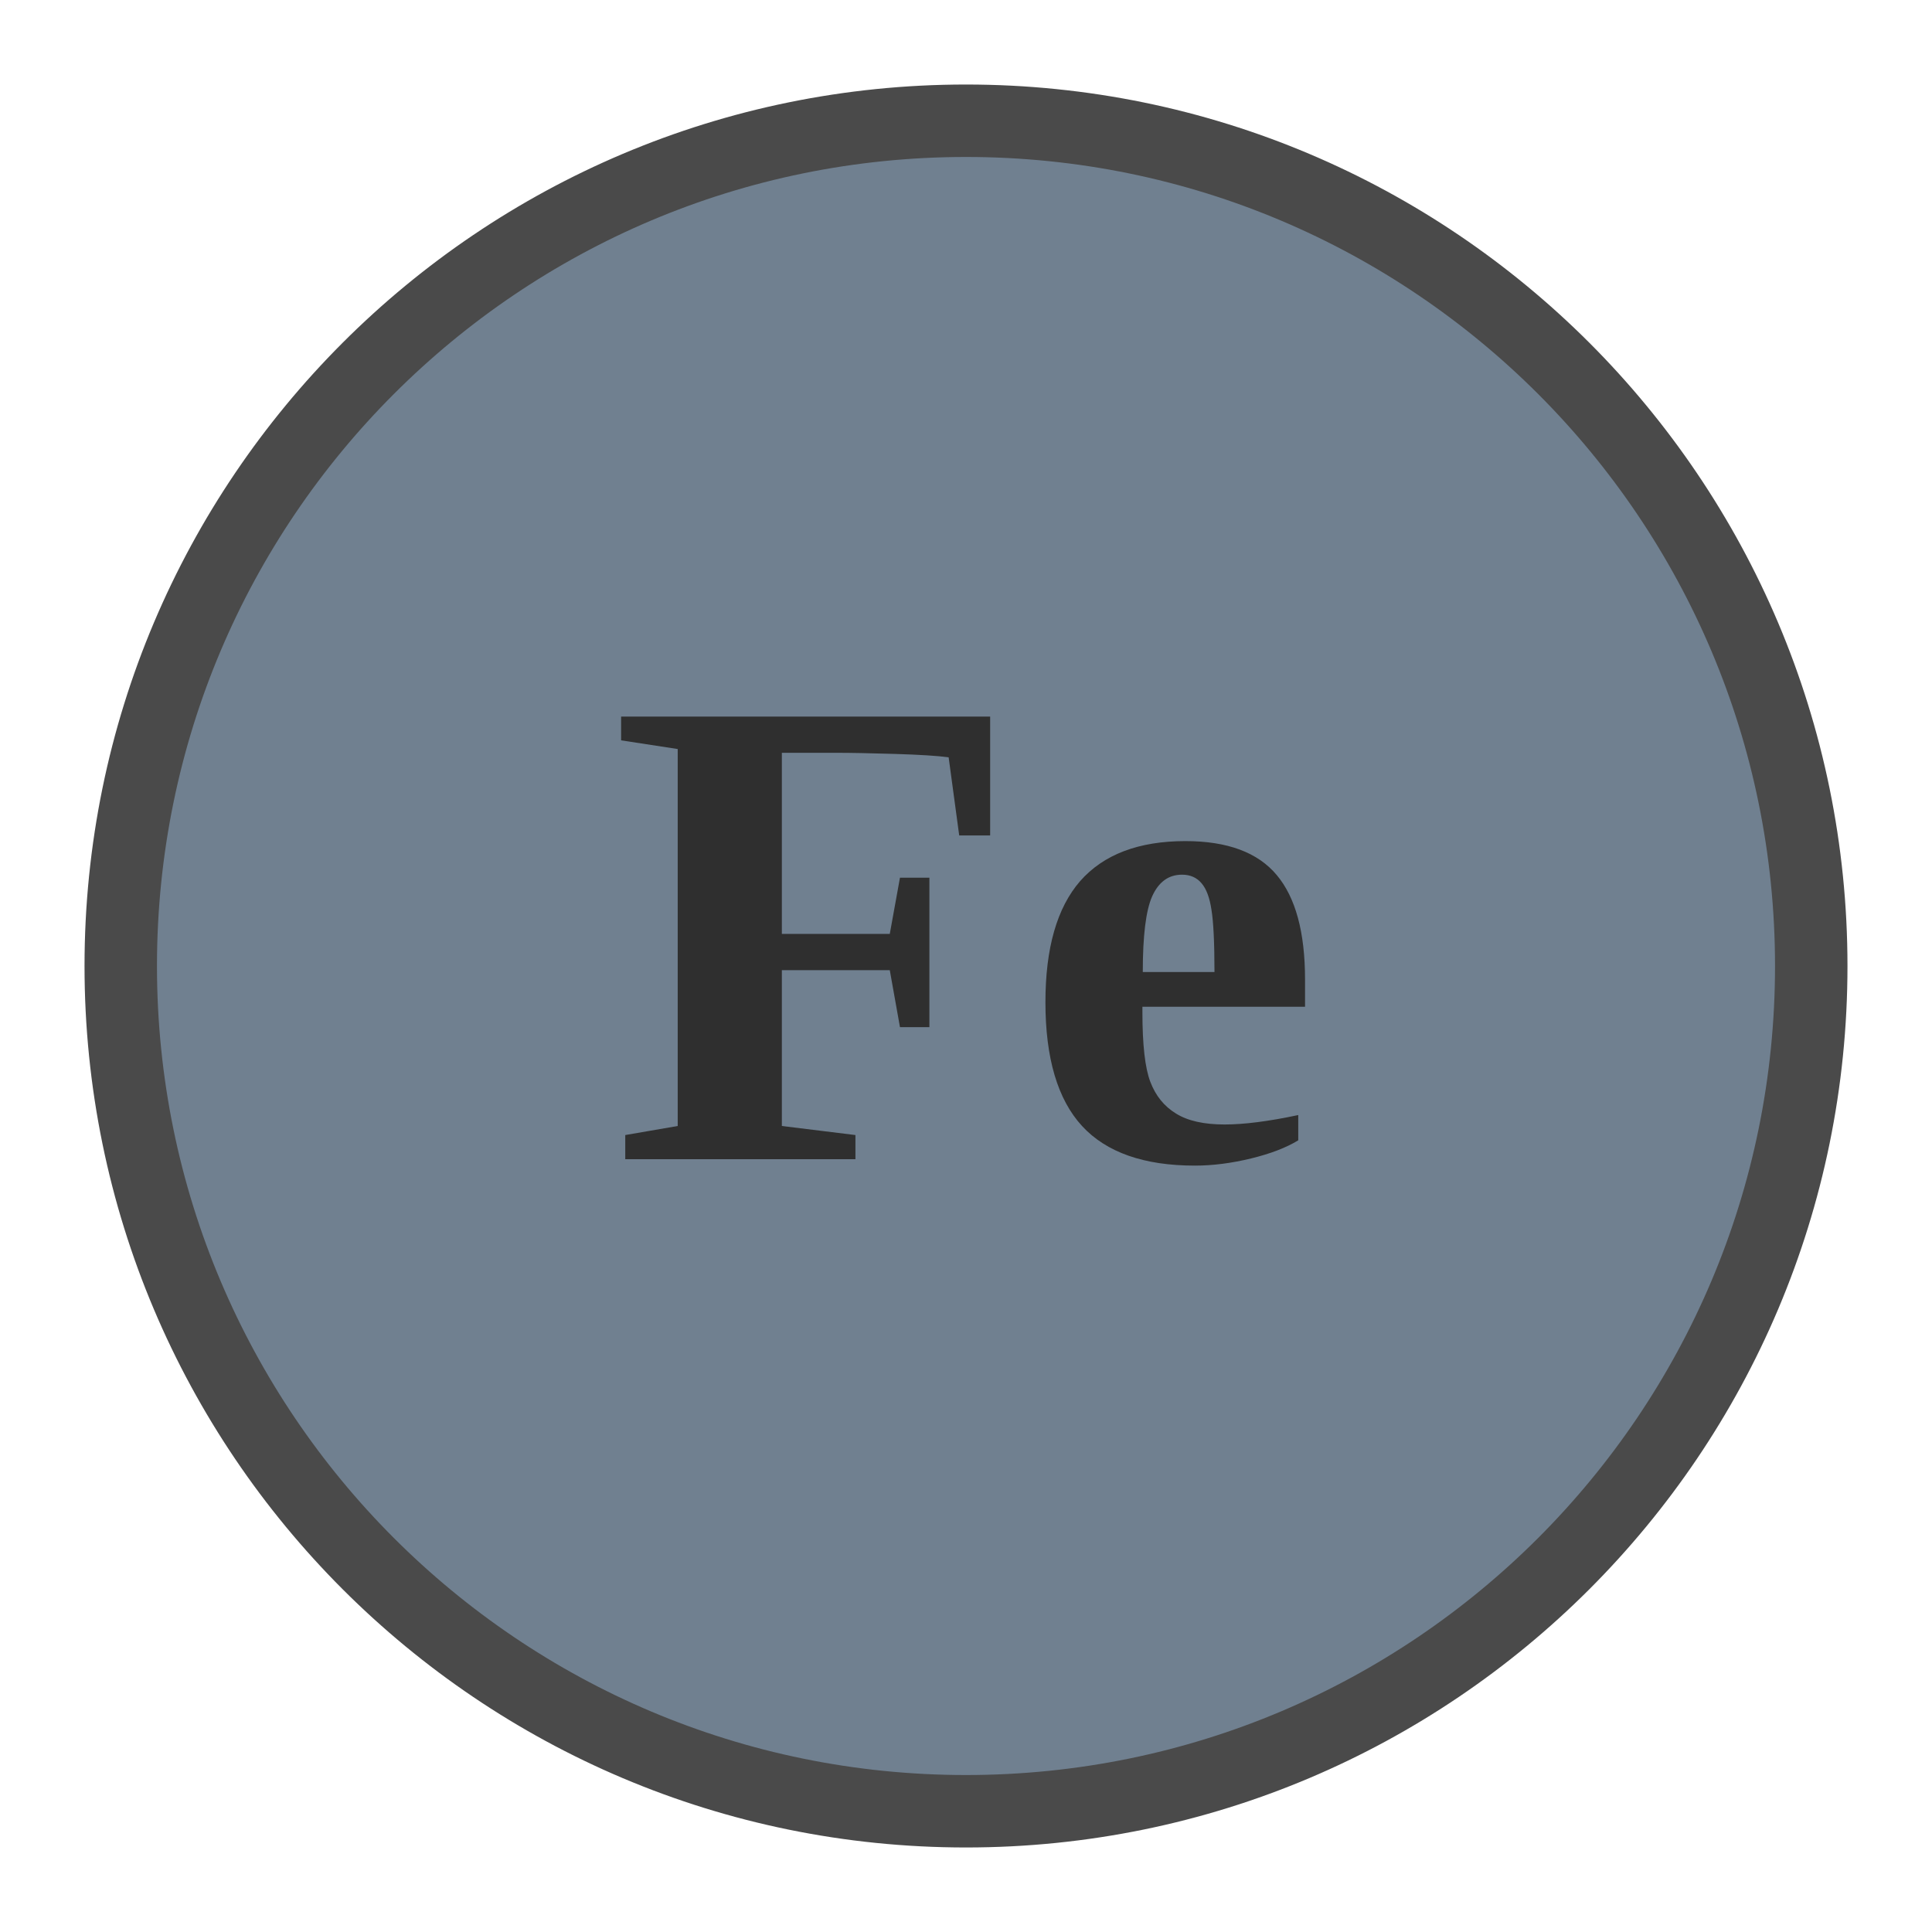
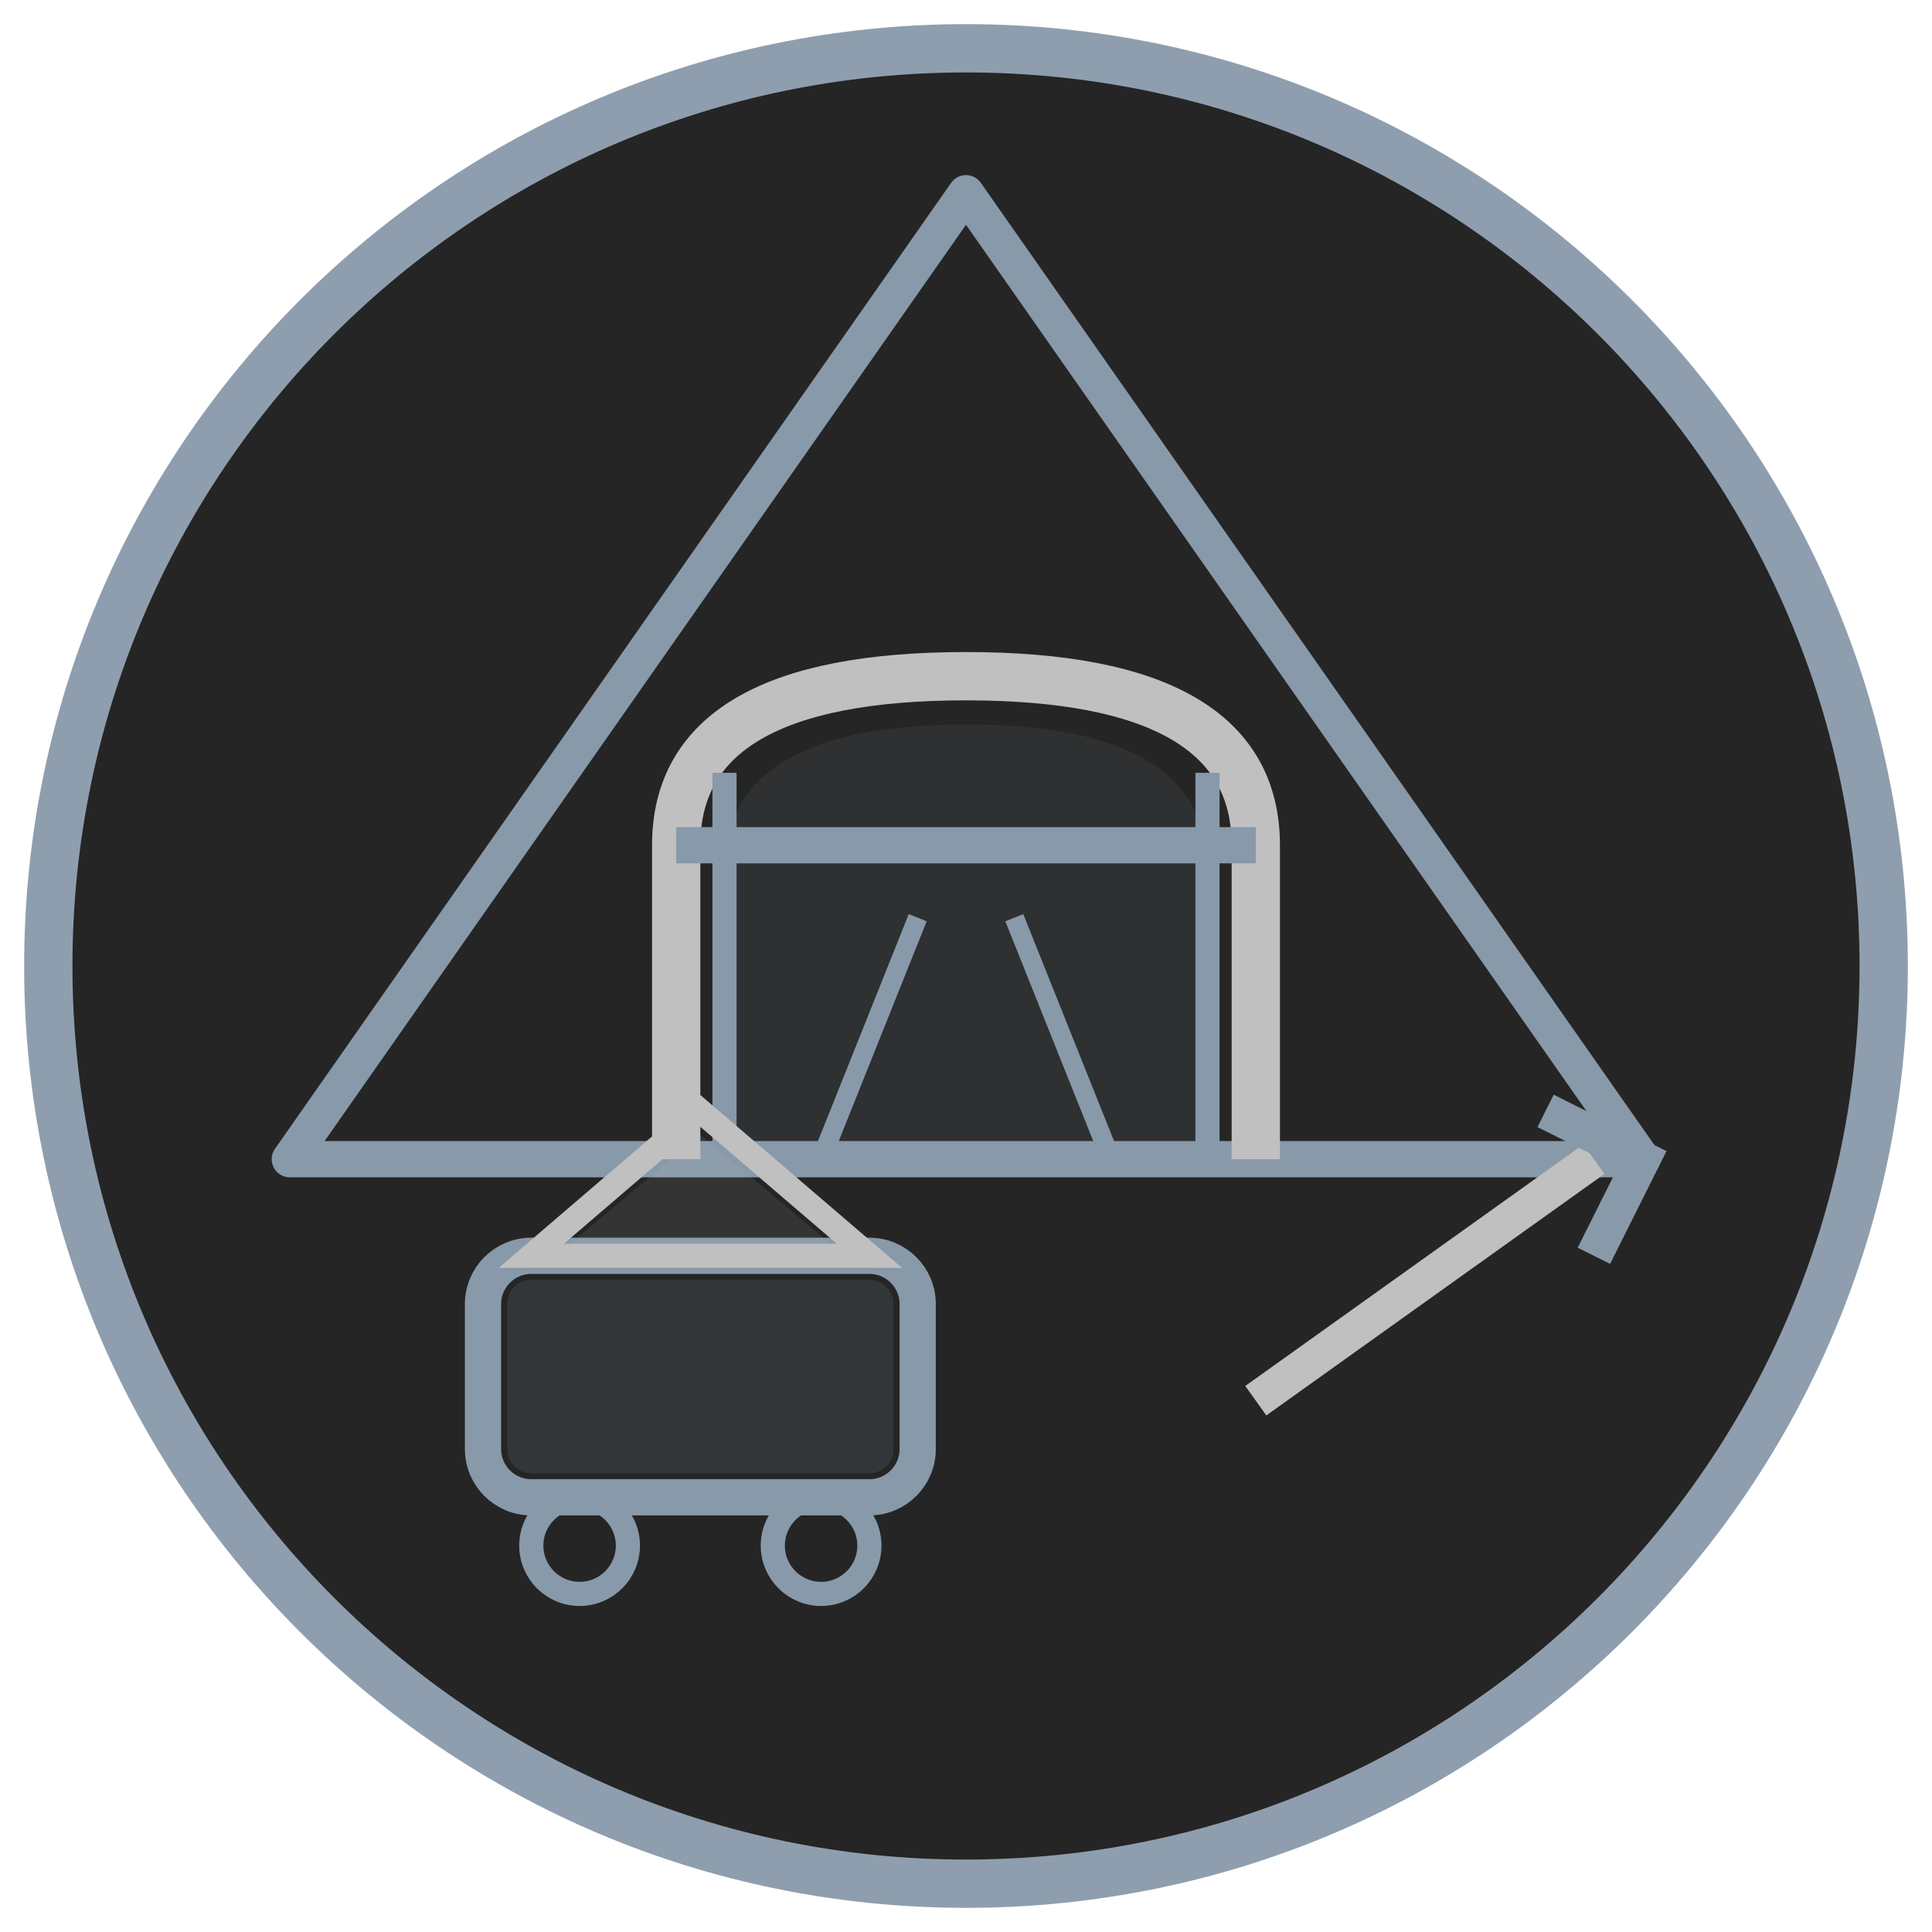
<svg xmlns="http://www.w3.org/2000/svg" viewBox="0 0 80 80">
-   <circle cx="40" cy="40" r="35" fill="#708090" stroke="#4A4A4A" stroke-width="3" />
-   <text x="40" y="48" text-anchor="middle" font-size="28" font-weight="bold" fill="#2F2F2F">Fe</text>
+   <defs>
+     <linearGradient id="glow" x1="0" y1="0" x2="0" y2="1">
+       <stop offset="0%" stop-color="#8899AA" stop-opacity="0.6" />
+       <stop offset="100%" stop-color="#556677" stop-opacity="0.2" />
+     </linearGradient>
+   </defs>
+   <circle cx="40" cy="40" r="38" fill="#1A1A1A" stroke="#8899AA" stroke-width="2" opacity="0.95" />
+   <polygon points="40,8 12,48 68,48" fill="none" stroke="#8899AA" stroke-width="1.5" stroke-linejoin="round" />
+   <path d="M28,48 L28,35 Q28,28 40,28 Q52,28 52,35 L52,48" fill="none" stroke="#C0C0C0" stroke-width="2" />
+   <line x1="28" y1="35" x2="52" y2="35" stroke="#8899AA" stroke-width="1.5" />
+   <line x1="30" y1="48" x2="30" y2="32" stroke="#8899AA" stroke-width="1" />
+   <line x1="50" y1="48" x2="50" y2="32" stroke="#8899AA" stroke-width="1" />
+   <path d="M30,48 L30,36 Q30,30 40,30 Q50,30 50,36 L50,48" fill="#8899AA" opacity="0.1" />
+   <line x1="34" y1="48" x2="38" y2="38" stroke="#8899AA" stroke-width="0.8" />
+   <line x1="46" y1="48" x2="42" y2="38" stroke="#8899AA" stroke-width="0.8" />
+   <rect x="20" y="52" width="18" height="10" rx="2" fill="none" stroke="#8899AA" stroke-width="1.5" />
+   <rect x="21" y="53" width="16" height="8" rx="1" fill="#8899AA" opacity="0.15" />
+   <polygon points="22,52 29,46 36,52" fill="none" stroke="#C0C0C0" stroke-width="1" />
+   <polygon points="23,52 29,47 35,52" fill="#C0C0C0" opacity="0.1" />
+   <circle cx="24" cy="64" r="2" fill="none" stroke="#8899AA" stroke-width="1" />
+   <circle cx="34" cy="64" r="2" fill="none" stroke="#8899AA" stroke-width="1" />
+   <line x1="52" y1="58" x2="66" y2="48" stroke="#C0C0C0" stroke-width="1.5" />
+   <path d="M64,46 L68,48 L66,52" fill="none" stroke="#8899AA" stroke-width="1.5" />
</svg>
